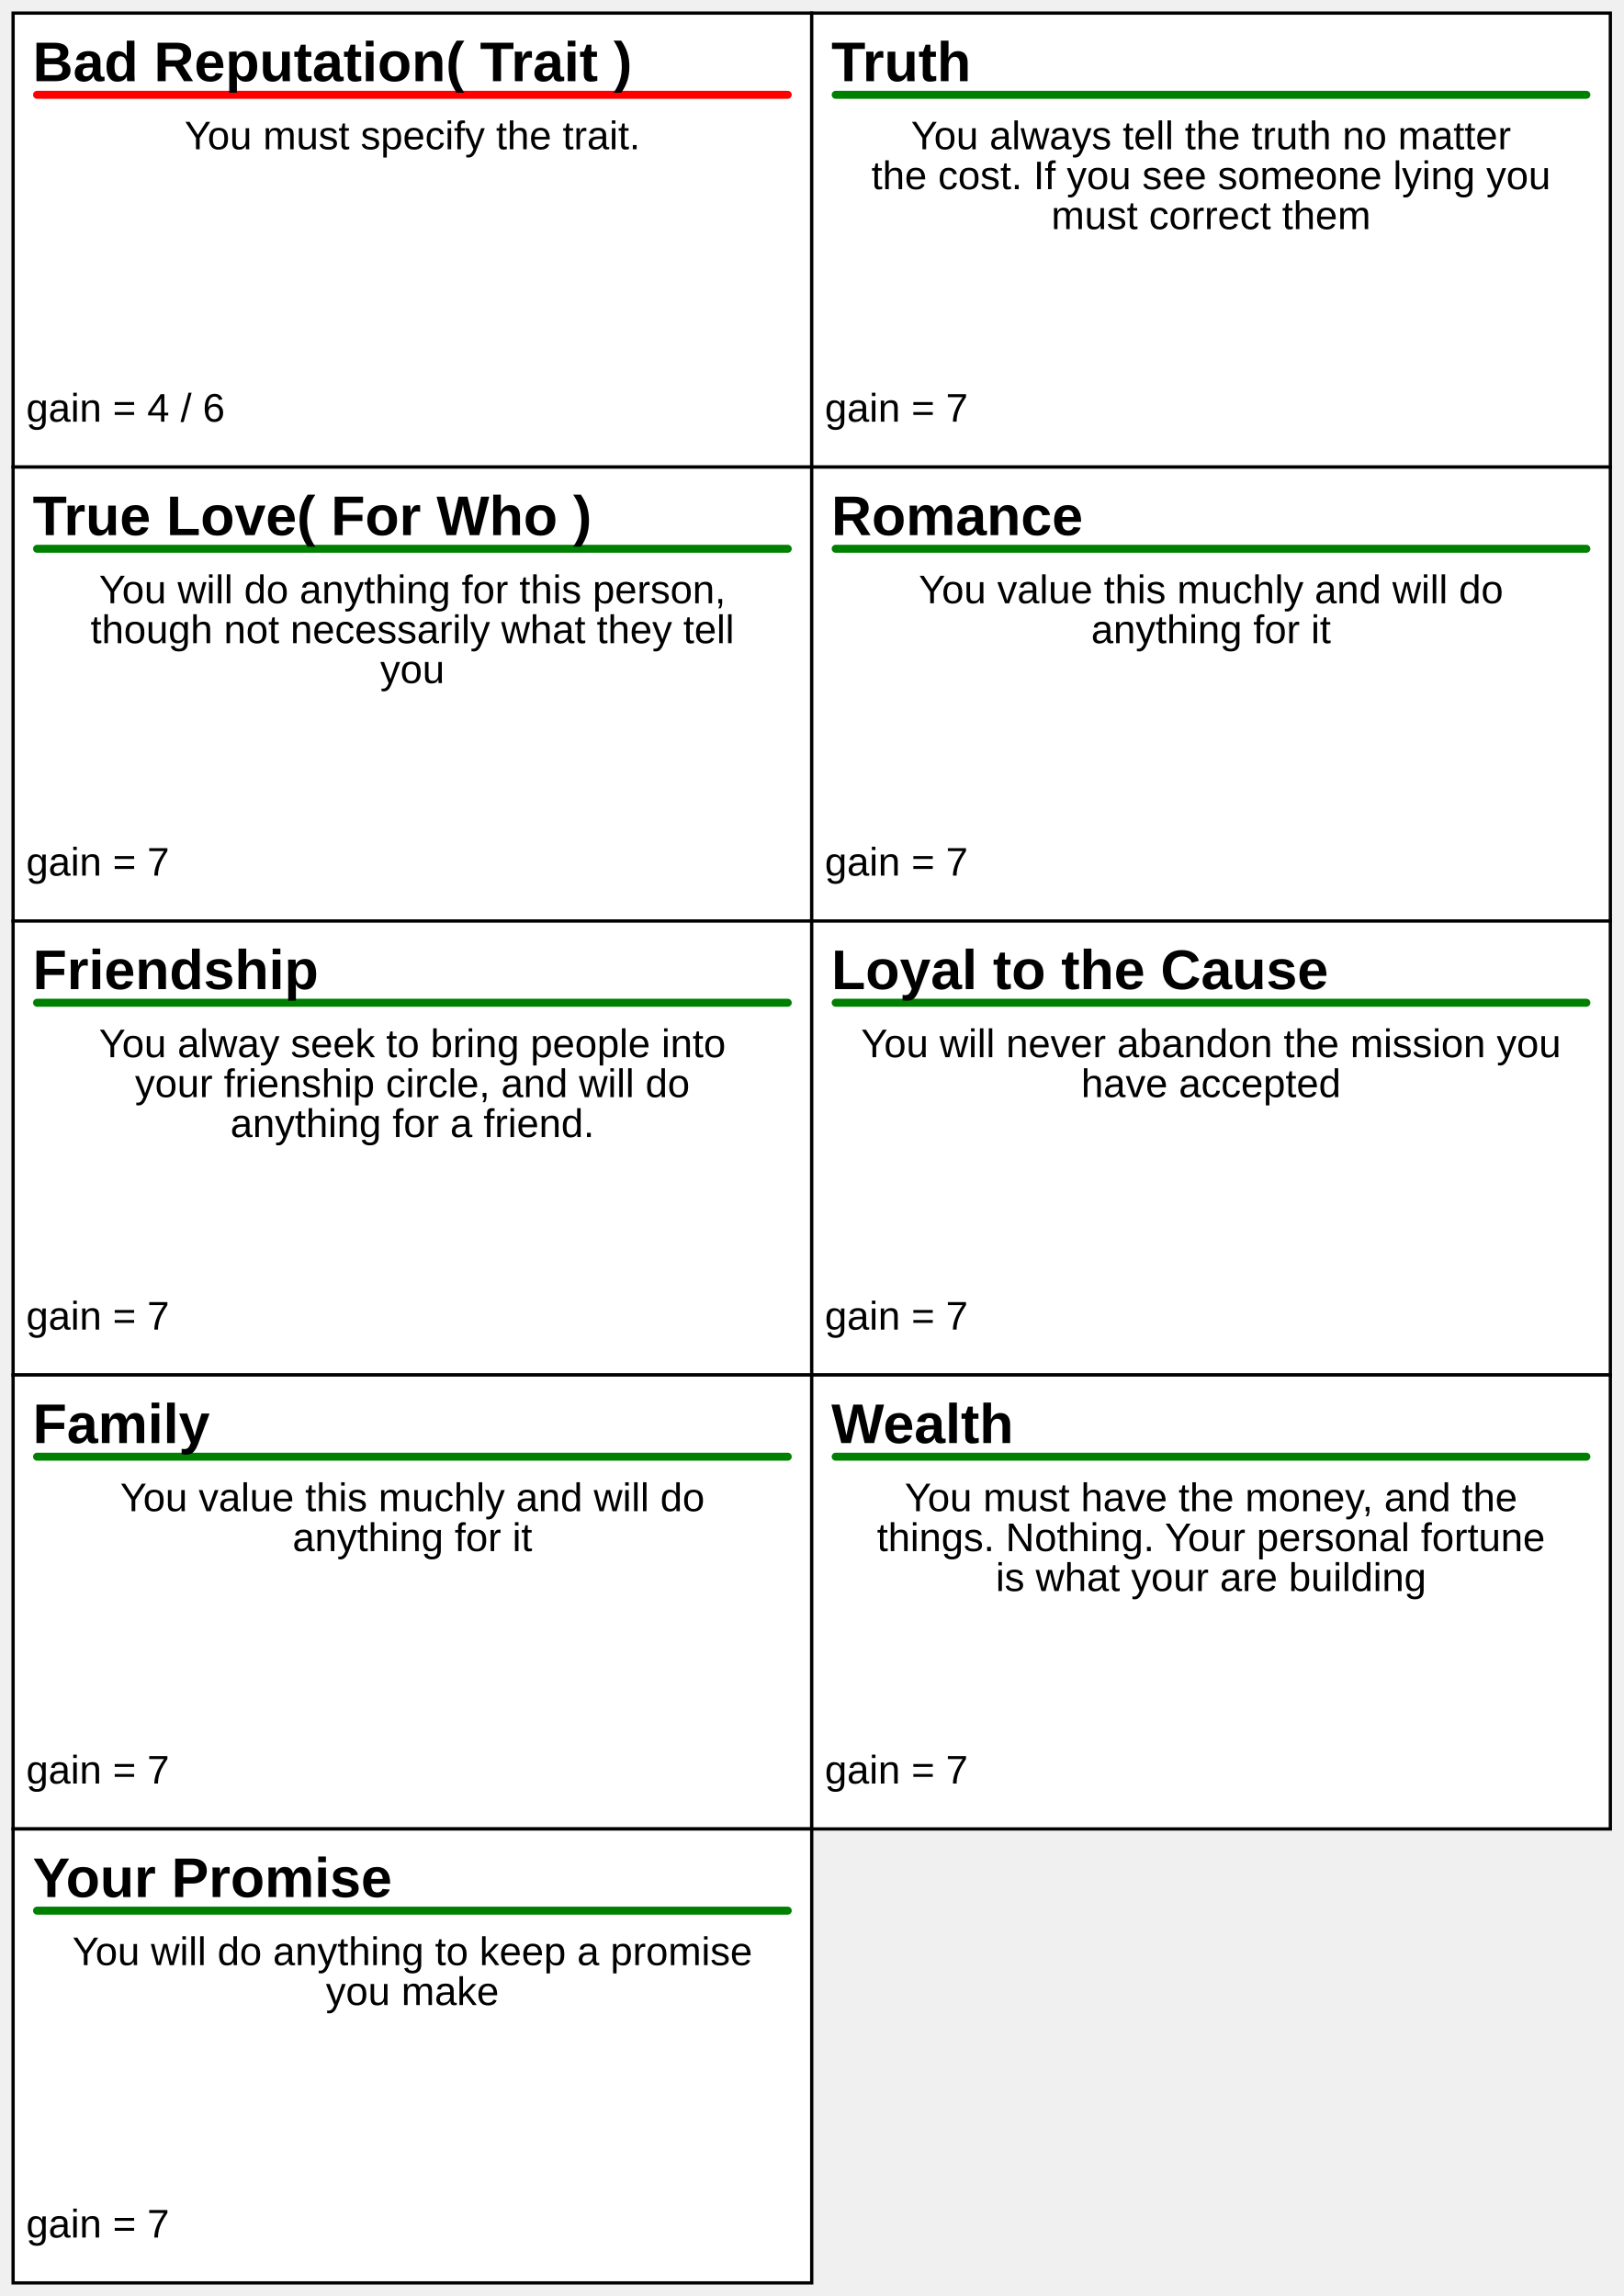
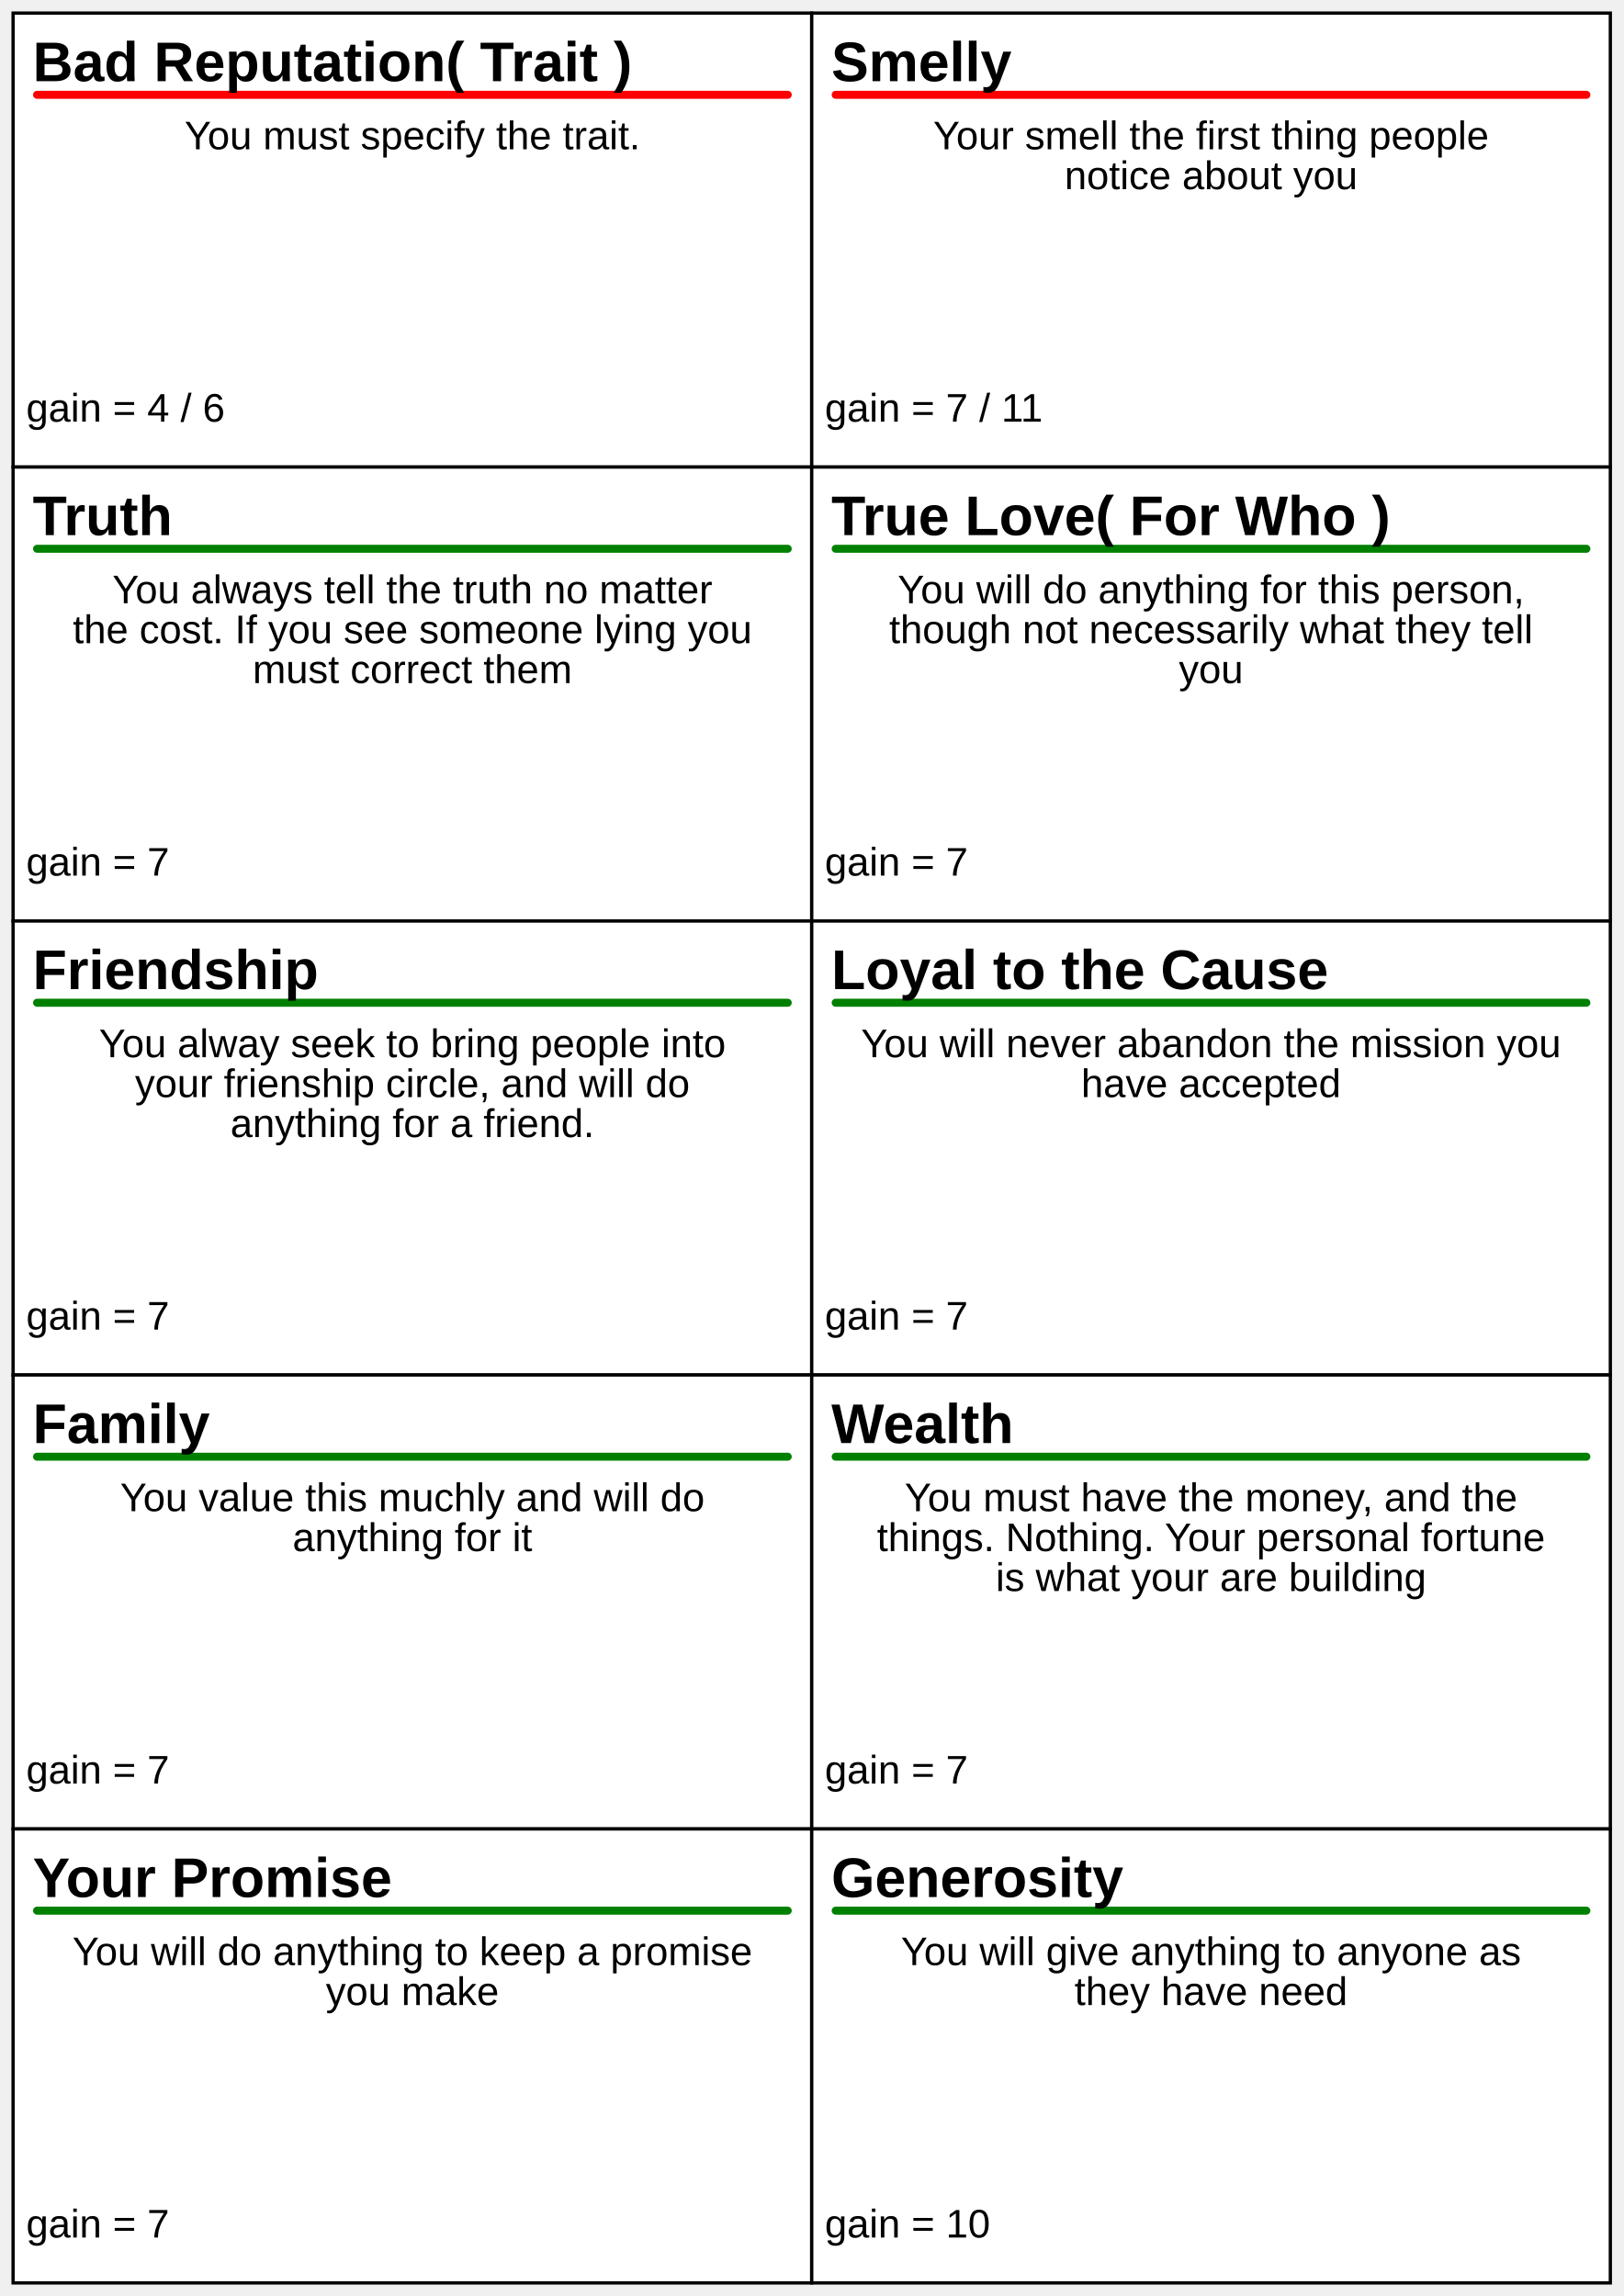
<svg xmlns="http://www.w3.org/2000/svg" width="2480px" height="3508px">
  <g transform="translate(20,20) ">
    <rect x="0px" y="0px" width="1220px" height="693.6px" fill="white" stroke="black" stroke-width="5px" />
    <line x1="36.6px" y1="124.848px" x2="1183.4px" y2="124.848px" fill="red" stroke="red" stroke-width="12.2px" stroke-linecap="round" />
    <text x="30px" y="104.04px" font-size="85.4px" font-family="Arial" font-weight="bold" vertical-align="text-top">Bad Reputation( Trait )</text>
    <text x="610px" y="208.08px" font-size="61px" font-family="Arial" text-anchor="middle">You must specify the trait.</text>
    <text x="20px" y="624.24px" font-size="61px" font-family="Arial">gain = 4 / 6</text>
  </g>
  <g transform="translate(1240,20) ">
    <rect x="0px" y="0px" width="1220px" height="693.6px" fill="white" stroke="black" stroke-width="5px" />
+     <line x1="36.6px" y1="124.848px" x2="1183.4px" y2="124.848px" fill="red" stroke="red" stroke-width="12.2px" stroke-linecap="round" />
+     <text x="30px" y="104.04px" font-size="85.4px" font-family="Arial" font-weight="bold" vertical-align="text-top">Smelly</text>
+     <text x="610px" y="208.08px" font-size="61px" font-family="Arial" text-anchor="middle">Your smell the first thing people</text>
+     <text x="610px" y="269.08px" font-size="61px" font-family="Arial" text-anchor="middle">notice about you</text>
+     <text x="20px" y="624.24px" font-size="61px" font-family="Arial">gain = 7 / 11</text>
+   </g>
+   <g transform="translate(20,713.6) ">
+     <rect x="0px" y="0px" width="1220px" height="693.6px" fill="white" stroke="black" stroke-width="5px" />
    <line x1="36.6px" y1="124.848px" x2="1183.4px" y2="124.848px" fill="green" stroke="green" stroke-width="12.2px" stroke-linecap="round" />
    <text x="30px" y="104.04px" font-size="85.4px" font-family="Arial" font-weight="bold" vertical-align="text-top">Truth</text>
    <text x="610px" y="208.08px" font-size="61px" font-family="Arial" text-anchor="middle">You always tell the truth no matter</text>
    <text x="610px" y="269.08px" font-size="61px" font-family="Arial" text-anchor="middle">the cost. If you see someone lying you</text>
    <text x="610px" y="330.08px" font-size="61px" font-family="Arial" text-anchor="middle">must correct them</text>
    <text x="20px" y="624.24px" font-size="61px" font-family="Arial">gain = 7</text>
  </g>
-   <g transform="translate(20,713.6) ">
+   <g transform="translate(1240,713.6) ">
    <rect x="0px" y="0px" width="1220px" height="693.6px" fill="white" stroke="black" stroke-width="5px" />
    <line x1="36.6px" y1="124.848px" x2="1183.4px" y2="124.848px" fill="green" stroke="green" stroke-width="12.2px" stroke-linecap="round" />
    <text x="30px" y="104.04px" font-size="85.4px" font-family="Arial" font-weight="bold" vertical-align="text-top">True Love( For Who )</text>
    <text x="610px" y="208.08px" font-size="61px" font-family="Arial" text-anchor="middle">You will do anything for this person,</text>
    <text x="610px" y="269.08px" font-size="61px" font-family="Arial" text-anchor="middle">though not necessarily what they tell</text>
    <text x="610px" y="330.08px" font-size="61px" font-family="Arial" text-anchor="middle">you</text>
-     <text x="20px" y="624.24px" font-size="61px" font-family="Arial">gain = 7</text>
-   </g>
-   <g transform="translate(1240,713.6) ">
-     <rect x="0px" y="0px" width="1220px" height="693.6px" fill="white" stroke="black" stroke-width="5px" />
-     <line x1="36.6px" y1="124.848px" x2="1183.4px" y2="124.848px" fill="green" stroke="green" stroke-width="12.2px" stroke-linecap="round" />
-     <text x="30px" y="104.04px" font-size="85.4px" font-family="Arial" font-weight="bold" vertical-align="text-top">Romance</text>
-     <text x="610px" y="208.08px" font-size="61px" font-family="Arial" text-anchor="middle">You value this muchly and will do</text>
-     <text x="610px" y="269.08px" font-size="61px" font-family="Arial" text-anchor="middle">anything for it</text>
    <text x="20px" y="624.24px" font-size="61px" font-family="Arial">gain = 7</text>
  </g>
  <g transform="translate(20,1407.2) ">
    <rect x="0px" y="0px" width="1220px" height="693.6px" fill="white" stroke="black" stroke-width="5px" />
    <line x1="36.6px" y1="124.848px" x2="1183.4px" y2="124.848px" fill="green" stroke="green" stroke-width="12.2px" stroke-linecap="round" />
    <text x="30px" y="104.04px" font-size="85.4px" font-family="Arial" font-weight="bold" vertical-align="text-top">Friendship</text>
    <text x="610px" y="208.08px" font-size="61px" font-family="Arial" text-anchor="middle">You alway seek to bring people into</text>
    <text x="610px" y="269.08px" font-size="61px" font-family="Arial" text-anchor="middle">your frienship circle, and will do</text>
    <text x="610px" y="330.08px" font-size="61px" font-family="Arial" text-anchor="middle">anything for a friend.</text>
    <text x="20px" y="624.24px" font-size="61px" font-family="Arial">gain = 7</text>
  </g>
  <g transform="translate(1240,1407.2) ">
    <rect x="0px" y="0px" width="1220px" height="693.6px" fill="white" stroke="black" stroke-width="5px" />
    <line x1="36.6px" y1="124.848px" x2="1183.4px" y2="124.848px" fill="green" stroke="green" stroke-width="12.2px" stroke-linecap="round" />
    <text x="30px" y="104.04px" font-size="85.4px" font-family="Arial" font-weight="bold" vertical-align="text-top">Loyal to the Cause</text>
    <text x="610px" y="208.08px" font-size="61px" font-family="Arial" text-anchor="middle">You will never abandon the mission you</text>
    <text x="610px" y="269.08px" font-size="61px" font-family="Arial" text-anchor="middle">have accepted</text>
    <text x="20px" y="624.24px" font-size="61px" font-family="Arial">gain = 7</text>
  </g>
  <g transform="translate(20,2100.8) ">
    <rect x="0px" y="0px" width="1220px" height="693.6px" fill="white" stroke="black" stroke-width="5px" />
    <line x1="36.6px" y1="124.848px" x2="1183.4px" y2="124.848px" fill="green" stroke="green" stroke-width="12.2px" stroke-linecap="round" />
    <text x="30px" y="104.04px" font-size="85.4px" font-family="Arial" font-weight="bold" vertical-align="text-top">Family</text>
    <text x="610px" y="208.08px" font-size="61px" font-family="Arial" text-anchor="middle">You value this muchly and will do</text>
    <text x="610px" y="269.08px" font-size="61px" font-family="Arial" text-anchor="middle">anything for it</text>
    <text x="20px" y="624.24px" font-size="61px" font-family="Arial">gain = 7</text>
  </g>
  <g transform="translate(1240,2100.8) ">
    <rect x="0px" y="0px" width="1220px" height="693.6px" fill="white" stroke="black" stroke-width="5px" />
    <line x1="36.6px" y1="124.848px" x2="1183.4px" y2="124.848px" fill="green" stroke="green" stroke-width="12.2px" stroke-linecap="round" />
    <text x="30px" y="104.04px" font-size="85.4px" font-family="Arial" font-weight="bold" vertical-align="text-top">Wealth</text>
    <text x="610px" y="208.08px" font-size="61px" font-family="Arial" text-anchor="middle">You must have the money, and the</text>
    <text x="610px" y="269.08px" font-size="61px" font-family="Arial" text-anchor="middle">things. Nothing. Your personal fortune</text>
    <text x="610px" y="330.08px" font-size="61px" font-family="Arial" text-anchor="middle">is what your are building</text>
    <text x="20px" y="624.24px" font-size="61px" font-family="Arial">gain = 7</text>
  </g>
  <g transform="translate(20,2794.4) ">
    <rect x="0px" y="0px" width="1220px" height="693.6px" fill="white" stroke="black" stroke-width="5px" />
    <line x1="36.6px" y1="124.848px" x2="1183.4px" y2="124.848px" fill="green" stroke="green" stroke-width="12.2px" stroke-linecap="round" />
    <text x="30px" y="104.04px" font-size="85.4px" font-family="Arial" font-weight="bold" vertical-align="text-top">Your Promise</text>
    <text x="610px" y="208.08px" font-size="61px" font-family="Arial" text-anchor="middle">You will do anything to keep a promise</text>
    <text x="610px" y="269.08px" font-size="61px" font-family="Arial" text-anchor="middle">you make</text>
    <text x="20px" y="624.24px" font-size="61px" font-family="Arial">gain = 7</text>
  </g>
+   <g transform="translate(1240,2794.4) ">
+     <rect x="0px" y="0px" width="1220px" height="693.6px" fill="white" stroke="black" stroke-width="5px" />
+     <line x1="36.6px" y1="124.848px" x2="1183.4px" y2="124.848px" fill="green" stroke="green" stroke-width="12.2px" stroke-linecap="round" />
+     <text x="30px" y="104.04px" font-size="85.4px" font-family="Arial" font-weight="bold" vertical-align="text-top">Generosity</text>
+     <text x="610px" y="208.08px" font-size="61px" font-family="Arial" text-anchor="middle">You will give anything to anyone as</text>
+     <text x="610px" y="269.08px" font-size="61px" font-family="Arial" text-anchor="middle">they have need</text>
+     <text x="20px" y="624.24px" font-size="61px" font-family="Arial">gain = 10</text>
+   </g>
</svg>
